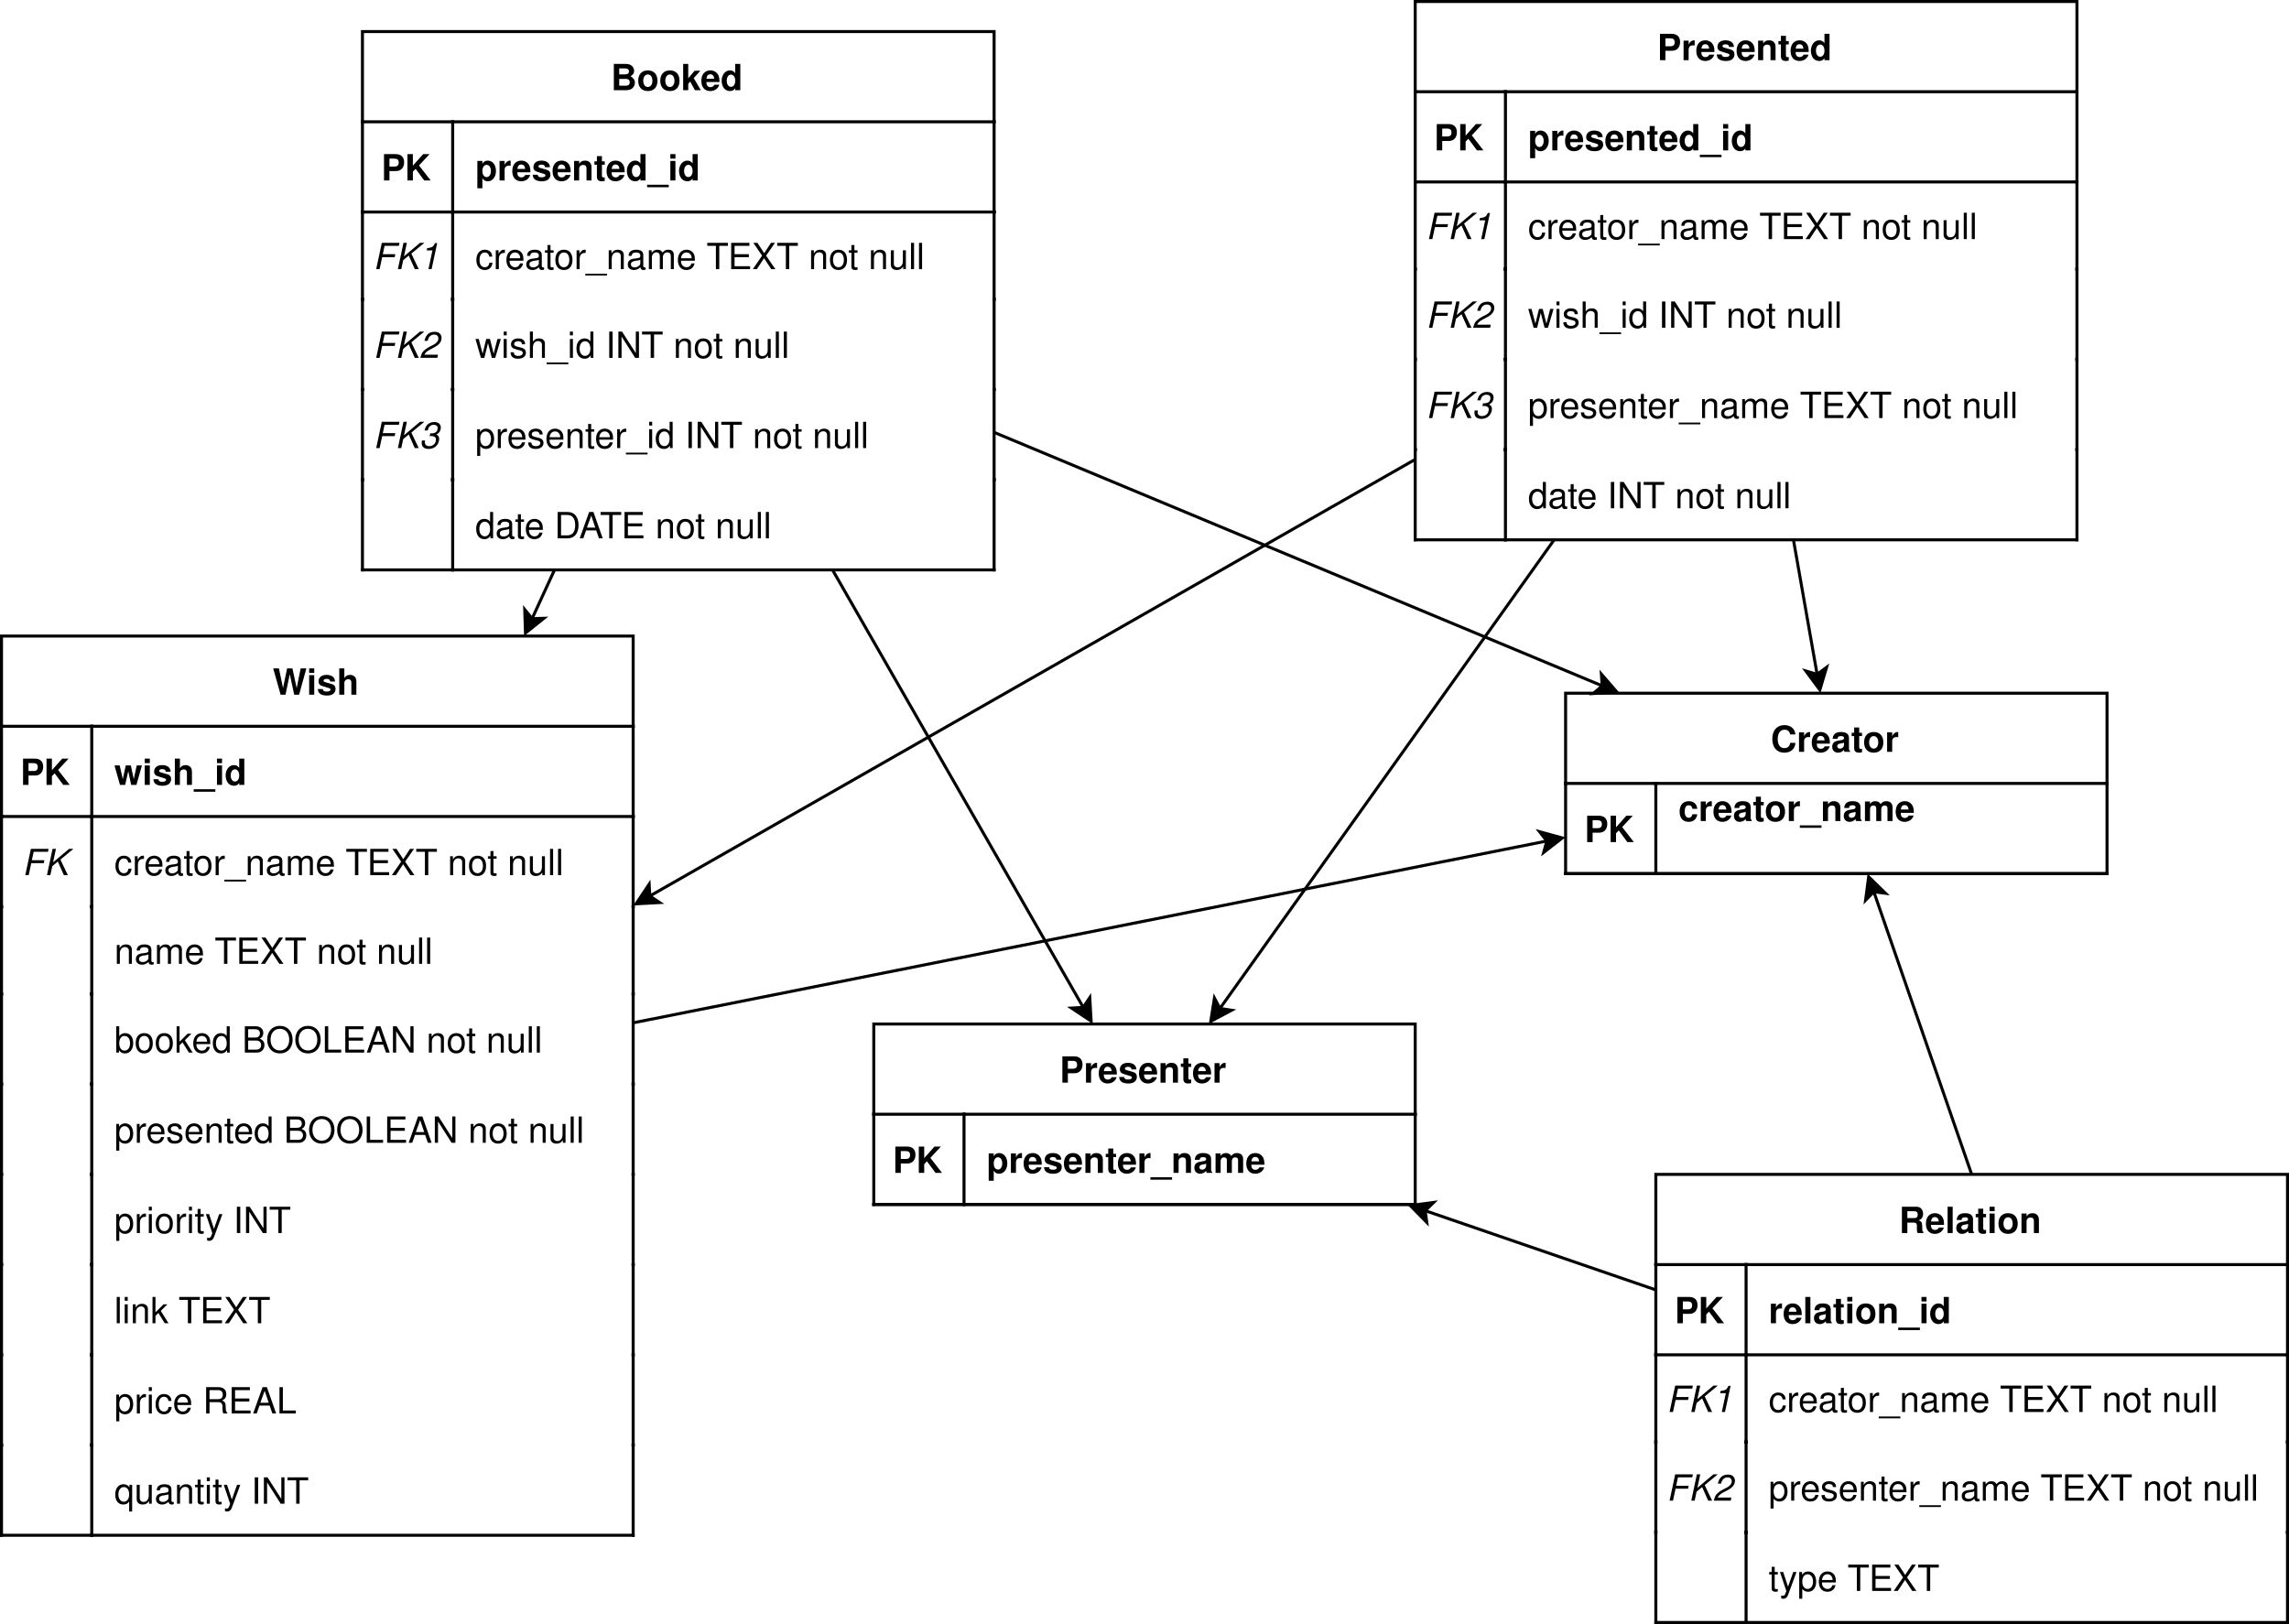
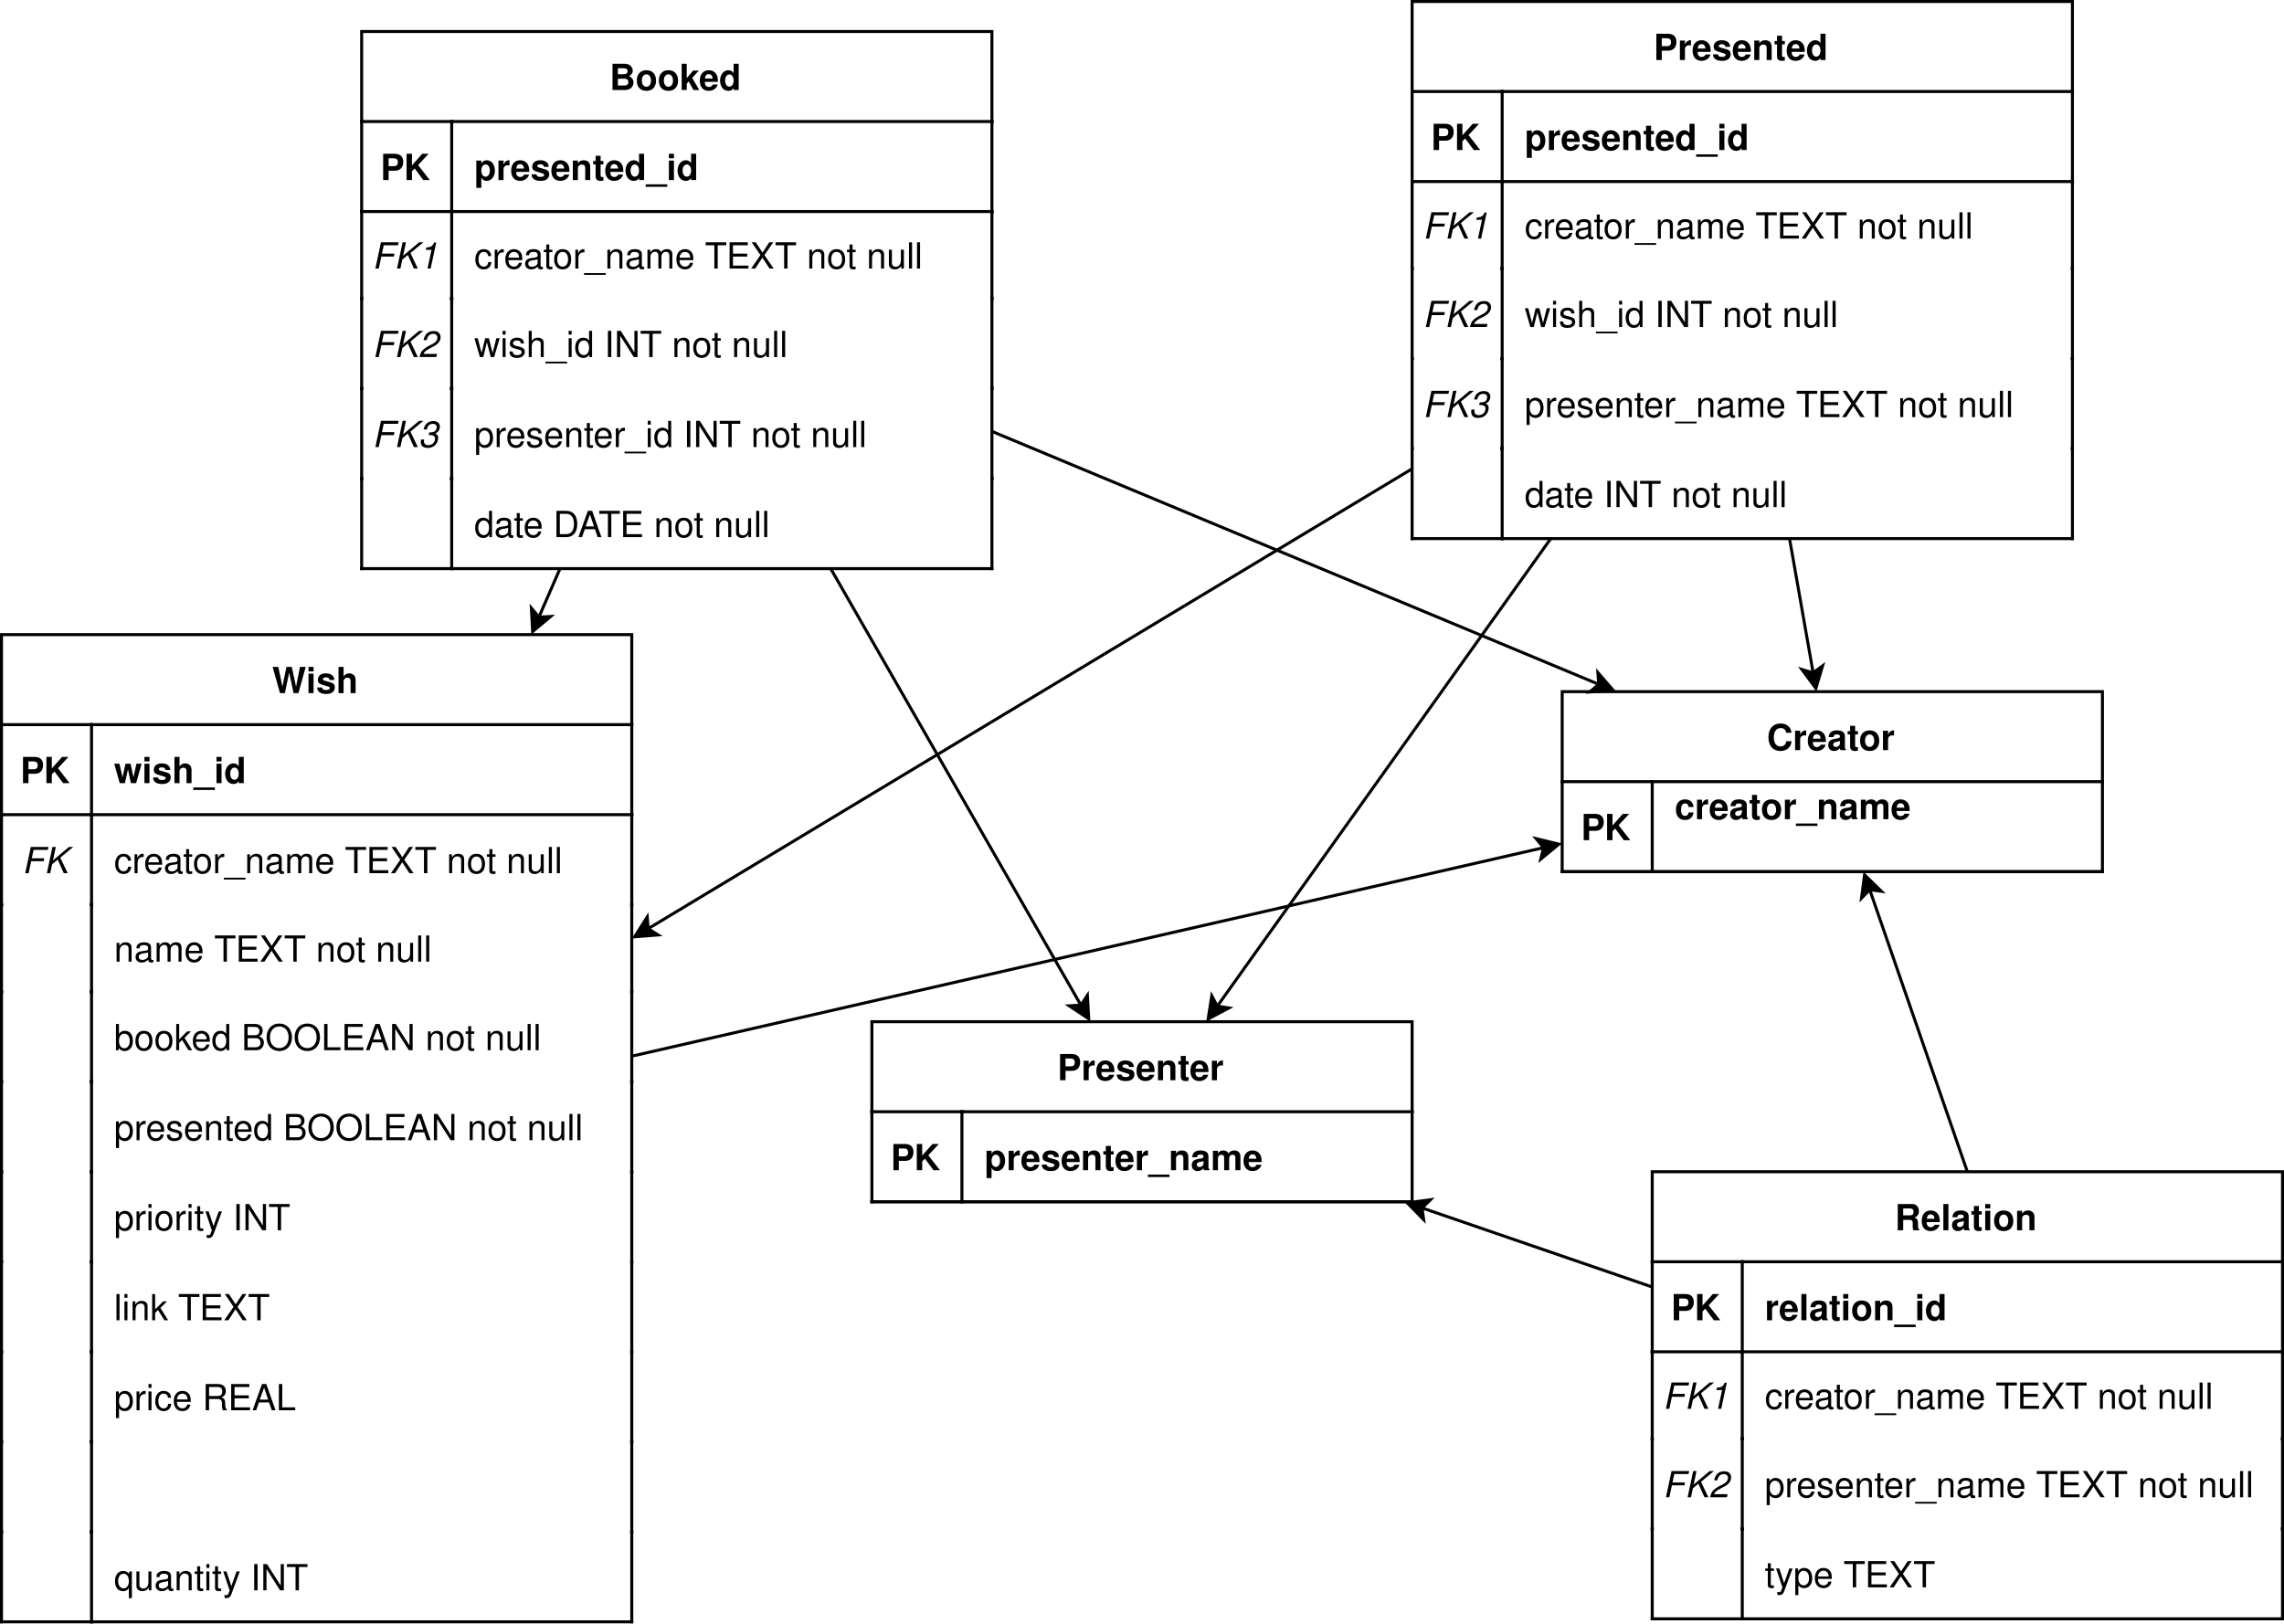
- <svg xmlns="http://www.w3.org/2000/svg" version="1.1" width="761px" height="540px" viewBox="-0.5 -0.5 761 540" content="&lt;mxfile host=&quot;drawio-plugin&quot; modified=&quot;2022-12-03T19:58:04.132Z&quot; agent=&quot;5.0 (X11; Linux x86_64) AppleWebKit/537.36 (KHTML, like Gecko) Chrome/97.0.469.45 Safari/537.36&quot; etag=&quot;rF0enlFO5eLSAmU7WUxn&quot; version=&quot;20.5.3&quot; type=&quot;embed&quot;&gt;&lt;diagram id=&quot;23iRSUPoRavnBvh4doch&quot; name=&quot;Page-1&quot;&gt;7Z1dc5s4FIZ/jW89CCE+LmM36e40/Zg0M9u96lCj2EwxeLHcOP31K4wEBmFXxECMoJNxjYxl0Hv0SDo6QhM4X+/fx+5m9THycDDRNW8/ge8mug4AgPS/JOUlTTFsK01Yxr7HTsoTvvq/MUvUWOrO9/C2cCKJooD4m2LiIgpDvCCFNDeOo+fiaU9RUPzVjbvEQsLXhRuIqf/4HlmlqbZu5el/YX+54r8MTCf9ZO3yk9mdbFeuFz0fJcHbCZzHUUTSd+v9HAdJ4fFySb93d+LT7MJiHBKZL7Dr+uUGO3Zv8xi7JIrZ5ZEXfs/0SjfJW+L+SJJmW+LGhEkDNZpAC5u4fohjmgAOx0Hgbrb+4fQ0ZeUH3r37Eu0Iz4gfzZ78PfYeUmWSc6lI9zSz5DDJ/Ilm/pVdTPKxG/jLkL5f0PtMfnEW4y29lnt3S9gZYkmwwvmFY4L3R0msZN7jaI1J/EJPYZ8ig6nEzFSH7Pg5Fx3YLG11JLjJ0lxmZ8ss61wK+oapcUJKTZDmvCYPiR3NVlHs/06UCFjJHet0OH7214EbUgN1vVLSLDpUyEN5+0Ewj4IoETOMQizomZzkxdHm0Y2XmLCETeSH5HDPaEb/6B3MtSmaIHqtc3oM8mP6l5wek3kUbklM7SbJA1P5nnEi4YxEG5ZpgJ94/jEr4uT9j4iQaH1SbEdabCaurLawCW2BoO2XDyfVpbdFfDd4oCRzw2WQanEAm5trUSFYZRFmxVYuz3INi2jRPQUHNq18z8NhdZ3SpMv5qGBhzXJlmeUlUDs3N6CYCF1CbXwXeltBrOw65fTTBf0WKTa/h+6aXp450SHQshJ7M1E5JtNzZ9uNu/DD5X36TbOkOmpD9f3p2oUatQKp7Jo1A100gy+0HUqbpLH9PFSB4/YTGh22nzoc288L2s/Mtq+yAdUNVRrQzEwH1YDqSNBvw8nJmlAV280aYqvcbkIRzf/429XYZOqZX4CPOPlI4UiwrPd1LJjuOJdTFRjG2ETKN5FQvjafbiIr1WxkjGmIjO1pG5nZ5bAaSWCYgoLPlJPf6QlKNo91dD7TPtbtdP6hfZTJruH2Uezdjlw+xWWaRfQTly64CVibHcIaiqy+uyZW69J1GA4S1VAkddEhqD3efnuczPXJjRZGhB6HuySD/lBcO2EBxern4Sd3F5BLLUNpuFsj3KXgrlVbUW2OO5Ic1xsYQUFbXtxuKjn2fJ6ffIc7s9GLIX6uUOtDvJxbwzVTnAw/hrfeI3I3LnNNIr9edqnsmtWdz0qMRO6IyAA43XWtDXGuvY9Izox0UP1qQxfE+xHR/qZH02afP9/f3nzqW6e6cblV7iyj0SHdLomNDkmMUB/Biwbp0ECiQ4NP0CrP3hqKK81ea2Rvq+y1umSv3Uv2NuaH6BV7RT/EJvZpPSPJjf796VERzLbmfegVZvk004jZdjCrax1i1gR9xCw3wWFh1hR9C4Ef/pxwd68KjK2hrNKMhSNjW2Us7JKxp31C18zYQcZ5m1Vx3v4iua6H25t7RSDbSFR3/yFrjpBtFbJml5A97fy5Zsia0oWqEmTFoJP/dm5IFPMX1BBXZcxa4rBlxqZEz9G3RFpFl8+A0hMbgGgBlcjMfLGXMNMaV5zKtYjVYmeGfZXLaSxlVpxagxyJWKdXnHrKLqipIbXSTaY4mT2CWX6oUh/Msktnmgi5tsR4+rsPPXDDF5fXiIXe2FCmTyHYljiUqVpHo14odg25VQ7F5t3wkdQdkdru0KfEzalA6tP69obU8o+aU6g/bYth9dna9NTnpB6j5YVWuTdtj0huFcmdro6xRZ/V3YfTs+V9YbItX+oqMVn0UeVP1VIYzDXUVhrM4wRsu2DucrGM3csJWHuQE7C26LXwaN405d3N462KwB2nYo8Hz0e6P+DAJX4UnifxZBCTscgqTsZC2SdxZKC9BKD8x0ZX0qtmY235we4bzMY6yjxAPzPTQbWYji7oFzNyKjsZW0NplRtNZ4ySuWTYUp/LXU7GOqIHQoXJWKexkJk+TcY6YsiMAg81lIR1a5EzvZqPdcbImW5h3eV8rFMVOXNa397AepA+KEf0QZV31FA1dqaG4Ep3rJ0RzW2iudN5WaBp1w/iiqo4yFgYoInuKPKyyZGrBGXH6JfDT1Y86l0QGIfeTbLNMD1aBO526y8S8pJ1MOHeeXolmONVLGs+Yo528YJlyacrCefpJF9Dir3CdsVn61rVbk88LXXB/cKFizijypcE57neBlejvN0fzyK9H/atXAUhIwSLGWWuM55RWghCRq+SU+Jx7B3JyX/5WuTUSipor5UTlTJCpWtpUk6JB7B3JKdzXWryzYTyxyJNy3uGyQqaTeR1IahERHg9QfHeJ9+S91PEjv49+uTd/vjgpY4R8C7lFRsBgFMNOfk/VLaJ1xmEsG1diwYh87T2Fmp4lbhXBmy9NN9ulLfRlZUT2GhqAUczITIQQJpRNBNotdccI1HdL/lzZ88NbyeDiKkwqmIo9AqbamRFO0DiwOa8CkN1MpyQNzPni6IoqvRtxMmAdLG29TOMIrfUYXkekDibrv6y9jpin/FFOI2KL5Vd0+qPG0Ve4gN+BZ6rgimq8NxEMAVAVbtC9j+aAjS3pUKfwilAxZ4Kg4mnqKN5TWRfEFAhk13TRjBu/9gxsqtCKtrrUYv+RxViKsAwd2IAFVsxqL7KvY7USneux40ZWgZzZUBFa2Q2RVeWCivdwTA3bwAVuzdUx7up2Z1uZmMHBSA97uzQMqSrFr23B+le7u0Ahrm5A6jY3YGte1e0a9zMTg8KUPdtYuAyfF1xEJzu2FPas4U2e2EFw2n66pAbC0w1ZDqAvxiFfCFoL+DCfJsIuUqx+U9fidhG+XHzpj11TBsiw4AatPiajNrhNKVsoQamQNd0BGkDiagBWO2J/Tbxc5ViX1nslK1PLQ3qSGcvVjM129DhFNHhjKmxl+4qduOhdVJac2BfsdR/qNal6nd11ZoexhHtex2dHrub1cfIw8kZ/wM=&lt;/diagram&gt;&lt;/mxfile&gt;">
+ <svg xmlns="http://www.w3.org/2000/svg" version="1.1" width="761px" height="541px" viewBox="-0.5 -0.5 761 541" content="&lt;mxfile host=&quot;drawio-plugin&quot; modified=&quot;2022-12-03T22:32:52.068Z&quot; agent=&quot;5.0 (X11; Linux x86_64) AppleWebKit/537.36 (KHTML, like Gecko) Chrome/97.0.469.45 Safari/537.36&quot; etag=&quot;e6uD_JhipopJh0k-3t3C&quot; version=&quot;20.5.3&quot; type=&quot;embed&quot;&gt;&lt;diagram id=&quot;23iRSUPoRavnBvh4doch&quot; name=&quot;Page-1&quot;&gt;7Z1tk5o6FMc/jW8dQggPL1e723un23ZnuzO391WHSlaZIngxdt1++hskQSHoBgVWAp0dKxEj5H/yS3JyQkZwutx+jN3V4nPk4WCka952BD+MdB0AAOl/ScprmgItlCbMY99jJ+0Tvvl/MEvUWOrG9/A6dyKJooD4q3ziLApDPCO5NDeOo5f8ac9RkP/VlTvHQsK3mRuIqf/4HlmkqbZu7dP/wv58wX8ZmE76ydLlJ7M7WS9cL3o5SIK3IziNo4ik75bbKQ6SwuPlkn7v7sin2YXFOCQyX2DX9dsNNuzepjF2SRSzyyOv/J7pla6St8T9mSRN1sSNCZMGajSBFjZx/RDHNAHsjoPAXa393elpysIPvHv3NdoQnhE/mjz7W+w9psok51KR7mlmyWGS+TPN/Bu7mORjN/DnIX0/o/eZ/OIkxmt6LffumrAzxJJghfMbxwRvD5JYyXzE0RKT+JWewj5FBlOJmakO2fHLXnRgs7TFgeAmS3OZnc2zrPdS0DdMjSNSaoI0pzV5TOxosohi/0+iRMBK7lCn3fGLvwzckBqo6xWSJtGuQu7K2w+CaRREiZhhFGJBz+QkL45WT248x4QlrCI/JLt7RhP6R+9gqo3RCNFrndJjsD+mf8npMZlG4ZrE1G6SPDCV7wUnEk5ItGKZBviZ5x+zIk7e/4wIiZZHxXakxeYMktQW1qEtELR9+HRUXXpbxHeDR0oyN5wHqRY7sLl7LUoEKy3CrNiK5VmsYREtuudgx6aF73k4LK9TmnQ5HxQsrFiuLLN9CVTOzQ0oJkKXUBvfhN5aECu7Tjn9dEG/WYrNH6G7pJdnjnQItKzE3k1Ujsn03Ml65c78cH6fftMsqI6aUH17vHahWq1AKrt6zUAXzeCBtkNpkzS0n7sqcNh+QqPF9lOHQ/t5QfuZ2fZVNqC6oUoDmplprxpQHQn6rTg5WROqYrtZQWyV200oovkff70Ymkw98wvwEScfKRwIlvW+coLxAc9FwxLDGJpI+SYSytfm401kuZp1jDENkbEdbSMzu+xXIwkMU1DwhXLyBz1Byeaxis4n2seqnc432keZ7GpuH8Xe7cDlY1ymWUS/cOGC64C12SKsocjqu2titS5dh2EvUQ1FUucdgtrT7fen0VQf3WhhROhxuEky6A7FtSMWkK9+Hn52NwG51DKUhrs1wF0K7lq5FVXmuCPJ8TpGUNCWF7edSo49n+cn3+HObPRiiJ8q1OoQL+ZWc80UJ8MP4a13iNy1y1yRyOfLLpVdvbrzWYmByC0RGQCnva61Ic61dxHJmZH2ql9t6IJ4PyPa3/Ro2uTr1/vbmy9d61TXLrfKnWU0OKSbJbHRIokR6iJ4US8dGkh0aPAJWuXZW0FxpdlrDextlL1Wm+y1O8ne2vwQnWKv6IdYxT6tZyS50b+/PCmC2ca8D53CLJ9mGjDbDGZ1rUXMmqCLmOUm2C/MmqJvIfDDXyPu7lWBsRWUVZqxcGBso4yFbTL2uE/omhnbyzhvsyzO258l1/V4e3OvCGRrieruPGSBNfRk36CsYCFl4D1OWbNFygKrM13ZN0qV2aXSnAWW3l2WnqufyjA1zYGljfZYnTZ7rMc96VeG0ly3xpQuVIVIaooRfP9t3JAo5nytIK7KmOXN5oHaExZfcoq+BdIquhYRFB5/A0QLKEVmNrF1CTOtYfm+XItYLnZm2Fe5NtFSZvm+1Uu3jnV8+b6n7OrEClIr3WSKkUEDmOWHKtXBLLsOsY71K5a4OOnuUwccQfm1imKh1zaU6dJ6FkscypQtSlRvXUsFuVVe18K74QOpWyK13aJPiZtTjtTv7QSugdTyz+1UqD9ti2uUsgd9pD4n9RgtL7TKvWl7QHKjSG51qaEt+qzuPh0PPeoKk235UleJyaKPav+IQoXBXEFtpcE8TMA2C+Y2Vx7anZyAtXs5AWuLXguP5k1TPtw83aoI3GEq9nDwfKD7Iw5c4kfhaRKPejEZi3h0JZ+uk32sUQbaSwDKf2xwJZ01G2vLD3bfYTbWUWY3ksxMe9ViOrqgX8zIqexkbAWlVW40nSFK5pJhS3UutzkZ64geCBUmY53aQma6NBnriCEzCjwhVhLWjUXOdGo+1hkiZ9qFdZvzsU5Z5MxxfTsD6176oBzRB1XcnkjV2JkKgivdsXYGNDeJ5lbnZYGmXT+IS6piL2NhgCa6o8jrao9cJSg7RL/sfrJk3wxBYBx6N8me7fRoFrjrtT9LyEuWwYh75+mVYI5Xsaz5iDnaxDOWJZ+uJJyno/0aUuzl9n4/WdfKts7jaakL7jfOXcQJVR4SnO/1Nrgaxb1TeRbp/bBv7VUQMkIwn1HmOuMZpYUgZHSWnBJ7W7QkJ//la5FTK6ignSsnKmSECtdSp5wSu1m0JKdzXWryndn2z5gbOwXfgayg2UReG4JKRIRXExRvffI9eT9G7Ojfg08+bA8PXqsYAe9SXrERADjWkLP/h4o2cZ5BCHuANmgQMltfNFDDy8S9MmDrhfl2o7gnuaycwEZjCziaCZGBANKMvJlAq7nmGInqPuwf4n1qeDvqRUyFURZDoZfYVC0r2gESBzanVeirk+GIvJk5XxRFUaZvLU4GpIu1rZthFHtL7ZfnAYmz6eova68i9glfhFOr+FLZ1a3+sOvuJT7gM/BcFkxRhuda9rZHZVvsdj+aAtS3P02XwilAyQY1vYmnqKJ5RWRfEFAhk13dRjDspdsysstCKprrUYv+RxViKkA/t7UBJfvaqL7KvYrUSneuh11uGgZzaUBFY2Q2RVeWCivdQT93wgElW+GUx7up2Z2uZ5ccBSA9bJPTMKTLFr03B+lObpQD+rlTDijZKoete1e0a1zPtjkKUPd9YuAyfF1xEJzu2GPas4U2e2EFw2l6dsiNBcYaMh3AX4xcvhA0F3Bhvk+EXKnY/KevRGyj+Lh50x47pg2RYUANWnxNRuVwmkK2UANjoGs6grSBRNQArObEfp/4uVKxryx2ytbHlgZ1pLMXq56abehwjOhwxtTYS3sVu/bQOimtObCvWOo3qnWh+l1dtaaHcUT7Xgenx+5q8TnycHLG/w==&lt;/diagram&gt;&lt;/mxfile&gt;">
  <defs>
    <clipPath id="mx-clip-520-260-30-30-0">
      <rect x="520" y="260" width="30" height="30" />
    </clipPath>
    <clipPath id="mx-clip-556-260-144-30-0">
      <rect x="556" y="260" width="144" height="30" />
    </clipPath>
    <clipPath id="mx-clip-290-370-30-30-0">
      <rect x="290" y="370" width="30" height="30" />
    </clipPath>
    <clipPath id="mx-clip-326-370-144-30-0">
      <rect x="326" y="370" width="144" height="30" />
    </clipPath>
    <clipPath id="mx-clip-0-241-30-30-0">
      <rect x="0" y="241" width="30" height="30" />
    </clipPath>
    <clipPath id="mx-clip-36-241-174-30-0">
      <rect x="36" y="241" width="174" height="30" />
    </clipPath>
    <clipPath id="mx-clip-0-271-30-30-0">
      <rect x="0" y="271" width="30" height="30" />
    </clipPath>
    <clipPath id="mx-clip-36-271-174-30-0">
      <rect x="36" y="271" width="174" height="30" />
    </clipPath>
    <clipPath id="mx-clip-36-301-174-29-0">
      <rect x="36" y="301" width="174" height="29" />
    </clipPath>
    <clipPath id="mx-clip-36-330-174-30-0">
      <rect x="36" y="330" width="174" height="30" />
    </clipPath>
    <clipPath id="mx-clip-36-360-174-30-0">
      <rect x="36" y="360" width="174" height="30" />
    </clipPath>
    <clipPath id="mx-clip-36-390-174-30-0">
      <rect x="36" y="390" width="174" height="30" />
    </clipPath>
    <clipPath id="mx-clip-36-420-174-30-0">
      <rect x="36" y="420" width="174" height="30" />
    </clipPath>
    <clipPath id="mx-clip-36-450-174-30-0">
      <rect x="36" y="450" width="174" height="30" />
    </clipPath>
-     <clipPath id="mx-clip-36-480-174-30-0">
-       <rect x="36" y="480" width="174" height="30" />
+     <clipPath id="mx-clip-36-510-174-30-0">
+       <rect x="36" y="510" width="174" height="30" />
    </clipPath>
    <clipPath id="mx-clip-120-40-30-30-0">
      <rect x="120" y="40" width="30" height="30" />
    </clipPath>
    <clipPath id="mx-clip-156-40-174-30-0">
      <rect x="156" y="40" width="174" height="30" />
    </clipPath>
    <clipPath id="mx-clip-120-70-30-29-0">
      <rect x="120" y="70" width="30" height="29" />
    </clipPath>
    <clipPath id="mx-clip-156-70-174-29-0">
      <rect x="156" y="70" width="174" height="29" />
    </clipPath>
    <clipPath id="mx-clip-120-99-30-30-0">
      <rect x="120" y="99" width="30" height="30" />
    </clipPath>
    <clipPath id="mx-clip-156-99-174-30-0">
      <rect x="156" y="99" width="174" height="30" />
    </clipPath>
    <clipPath id="mx-clip-120-129-30-30-0">
      <rect x="120" y="129" width="30" height="30" />
    </clipPath>
    <clipPath id="mx-clip-156-129-174-30-0">
      <rect x="156" y="129" width="174" height="30" />
    </clipPath>
    <clipPath id="mx-clip-156-159-174-30-0">
      <rect x="156" y="159" width="174" height="30" />
    </clipPath>
    <clipPath id="mx-clip-550-420-30-30-0">
      <rect x="550" y="420" width="30" height="30" />
    </clipPath>
    <clipPath id="mx-clip-586-420-174-30-0">
      <rect x="586" y="420" width="174" height="30" />
    </clipPath>
    <clipPath id="mx-clip-550-450-30-29-0">
      <rect x="550" y="450" width="30" height="29" />
    </clipPath>
    <clipPath id="mx-clip-586-450-174-29-0">
      <rect x="586" y="450" width="174" height="29" />
    </clipPath>
    <clipPath id="mx-clip-550-479-30-30-0">
      <rect x="550" y="479" width="30" height="30" />
    </clipPath>
    <clipPath id="mx-clip-586-479-174-30-0">
      <rect x="586" y="479" width="174" height="30" />
    </clipPath>
    <clipPath id="mx-clip-586-509-174-30-0">
      <rect x="586" y="509" width="174" height="30" />
    </clipPath>
    <clipPath id="mx-clip-470-30-30-30-0">
      <rect x="470" y="30" width="30" height="30" />
    </clipPath>
    <clipPath id="mx-clip-506-30-184-30-0">
      <rect x="506" y="30" width="184" height="30" />
    </clipPath>
    <clipPath id="mx-clip-470-60-30-29-0">
      <rect x="470" y="60" width="30" height="29" />
    </clipPath>
    <clipPath id="mx-clip-506-60-184-29-0">
      <rect x="506" y="60" width="184" height="29" />
    </clipPath>
    <clipPath id="mx-clip-470-89-30-30-0">
      <rect x="470" y="89" width="30" height="30" />
    </clipPath>
    <clipPath id="mx-clip-506-89-184-30-0">
      <rect x="506" y="89" width="184" height="30" />
    </clipPath>
    <clipPath id="mx-clip-470-119-30-30-0">
      <rect x="470" y="119" width="30" height="30" />
    </clipPath>
    <clipPath id="mx-clip-506-119-184-30-0">
      <rect x="506" y="119" width="184" height="30" />
    </clipPath>
    <clipPath id="mx-clip-506-149-184-30-0">
      <rect x="506" y="149" width="184" height="30" />
    </clipPath>
  </defs>
  <g>
    <path d="M 520 260 L 520 230 L 700 230 L 700 260" fill="rgb(255, 255, 255)" stroke="rgb(0, 0, 0)" stroke-miterlimit="10" pointer-events="all" />
    <path d="M 520 260 L 520 290 L 700 290 L 700 260" fill="none" stroke="rgb(0, 0, 0)" stroke-miterlimit="10" pointer-events="none" />
    <path d="M 520 260 L 700 260" fill="none" stroke="rgb(0, 0, 0)" stroke-miterlimit="10" pointer-events="none" />
    <path d="M 550 260 L 550 290" fill="none" stroke="rgb(0, 0, 0)" stroke-miterlimit="10" pointer-events="none" />
    <g fill="rgb(0, 0, 0)" font-family="Helvetica" font-weight="bold" pointer-events="none" text-anchor="middle" font-size="12px">
      <text x="609.5" y="249.5">Creator</text>
    </g>
    <path d="M 520 260 M 700 260 M 700 290 L 520 290" fill="none" stroke="rgb(0, 0, 0)" stroke-linecap="square" stroke-miterlimit="10" pointer-events="none" />
    <path d="M 520 260 M 550 260 M 550 290 M 520 290" fill="none" stroke="rgb(0, 0, 0)" stroke-linecap="square" stroke-miterlimit="10" pointer-events="none" />
    <g fill="rgb(0, 0, 0)" font-family="Helvetica" font-weight="bold" pointer-events="none" clip-path="url(#mx-clip-520-260-30-30-0)" text-anchor="middle" font-size="12px">
      <text x="534.5" y="279.5">PK</text>
    </g>
    <path d="M 550 260 M 700 260 M 700 290 M 550 290" fill="none" stroke="rgb(0, 0, 0)" stroke-linecap="square" stroke-miterlimit="10" pointer-events="none" />
    <g fill="rgb(0, 0, 0)" font-family="Helvetica" font-weight="bold" text-decoration="underline" pointer-events="none" clip-path="url(#mx-clip-556-260-144-30-0)" font-size="12px">
      <text x="557.5" y="272.5">creator_name</text>
    </g>
    <path d="M 290 370 L 290 340 L 470 340 L 470 370" fill="rgb(255, 255, 255)" stroke="rgb(0, 0, 0)" stroke-miterlimit="10" pointer-events="none" />
    <path d="M 290 370 L 290 400 L 470 400 L 470 370" fill="none" stroke="rgb(0, 0, 0)" stroke-miterlimit="10" pointer-events="none" />
    <path d="M 290 370 L 470 370" fill="none" stroke="rgb(0, 0, 0)" stroke-miterlimit="10" pointer-events="none" />
    <path d="M 320 370 L 320 400" fill="none" stroke="rgb(0, 0, 0)" stroke-miterlimit="10" pointer-events="none" />
    <g fill="rgb(0, 0, 0)" font-family="Helvetica" font-weight="bold" pointer-events="none" text-anchor="middle" font-size="12px">
      <text x="379.5" y="359.5">Presenter</text>
    </g>
    <path d="M 290 370 M 470 370 M 470 400 L 290 400" fill="none" stroke="rgb(0, 0, 0)" stroke-linecap="square" stroke-miterlimit="10" pointer-events="none" />
    <path d="M 290 370 M 320 370 M 320 400 M 290 400" fill="none" stroke="rgb(0, 0, 0)" stroke-linecap="square" stroke-miterlimit="10" pointer-events="none" />
    <g fill="rgb(0, 0, 0)" font-family="Helvetica" font-weight="bold" pointer-events="none" clip-path="url(#mx-clip-290-370-30-30-0)" text-anchor="middle" font-size="12px">
      <text x="304.5" y="389.5">PK</text>
    </g>
    <path d="M 320 370 M 470 370 M 470 400 M 320 400" fill="none" stroke="rgb(0, 0, 0)" stroke-linecap="square" stroke-miterlimit="10" pointer-events="none" />
    <g fill="rgb(0, 0, 0)" font-family="Helvetica" font-weight="bold" text-decoration="underline" pointer-events="none" clip-path="url(#mx-clip-326-370-144-30-0)" font-size="12px">
      <text x="327.5" y="389.5">presenter_name</text>
    </g>
    <path d="M 0 241 L 0 211 L 210 211 L 210 241" fill="rgb(255, 255, 255)" stroke="rgb(0, 0, 0)" stroke-miterlimit="10" pointer-events="none" />
-     <path d="M 0 241 L 0 510 L 210 510 L 210 241" fill="none" stroke="rgb(0, 0, 0)" stroke-miterlimit="10" pointer-events="none" />
+     <path d="M 0 241 L 0 540 L 210 540 L 210 241" fill="none" stroke="rgb(0, 0, 0)" stroke-miterlimit="10" pointer-events="none" />
    <path d="M 0 241 L 210 241" fill="none" stroke="rgb(0, 0, 0)" stroke-miterlimit="10" pointer-events="none" />
-     <path d="M 30 241 L 30 271 L 30 301 L 30 330 L 30 360 L 30 390 L 30 420 L 30 450 L 30 480 L 30 510" fill="none" stroke="rgb(0, 0, 0)" stroke-miterlimit="10" pointer-events="none" />
+     <path d="M 30 241 L 30 271 L 30 301 L 30 330 L 30 360 L 30 390 L 30 420 L 30 450 L 30 480 L 30 510 L 30 540" fill="none" stroke="rgb(0, 0, 0)" stroke-miterlimit="10" pointer-events="none" />
    <g fill="rgb(0, 0, 0)" font-family="Helvetica" font-weight="bold" pointer-events="none" text-anchor="middle" font-size="12px">
      <text x="104.5" y="230.5">Wish</text>
    </g>
    <path d="M 0 241 M 210 241 M 210 271 L 0 271" fill="none" stroke="rgb(0, 0, 0)" stroke-linecap="square" stroke-miterlimit="10" pointer-events="none" />
    <path d="M 0 241 M 30 241 M 30 271 M 0 271" fill="none" stroke="rgb(0, 0, 0)" stroke-linecap="square" stroke-miterlimit="10" pointer-events="none" />
    <g fill="rgb(0, 0, 0)" font-family="Helvetica" font-weight="bold" pointer-events="none" clip-path="url(#mx-clip-0-241-30-30-0)" text-anchor="middle" font-size="12px">
      <text x="14.5" y="260.5">PK</text>
    </g>
    <path d="M 30 241 M 210 241 M 210 271 M 30 271" fill="none" stroke="rgb(0, 0, 0)" stroke-linecap="square" stroke-miterlimit="10" pointer-events="none" />
    <g fill="rgb(0, 0, 0)" font-family="Helvetica" font-weight="bold" text-decoration="underline" pointer-events="none" clip-path="url(#mx-clip-36-241-174-30-0)" font-size="12px">
      <text x="37.5" y="260.5">wish_id</text>
    </g>
    <path d="M 0 271 M 30 271 M 30 301 M 0 301" fill="none" stroke="rgb(0, 0, 0)" stroke-linecap="square" stroke-miterlimit="10" pointer-events="none" />
    <g fill="rgb(0, 0, 0)" font-family="Helvetica" font-style="italic" pointer-events="none" clip-path="url(#mx-clip-0-271-30-30-0)" text-anchor="middle" font-size="12px">
      <text x="14.5" y="290.5">FK</text>
    </g>
    <path d="M 30 271 M 210 271 M 210 301 M 30 301" fill="none" stroke="rgb(0, 0, 0)" stroke-linecap="square" stroke-miterlimit="10" pointer-events="none" />
    <g fill="rgb(0, 0, 0)" font-family="Helvetica" pointer-events="none" clip-path="url(#mx-clip-36-271-174-30-0)" font-size="12px">
      <text x="37.5" y="290.5">creator_name TEXT not null</text>
    </g>
    <path d="M 0 301 M 30 301 M 30 330 M 0 330" fill="none" stroke="rgb(0, 0, 0)" stroke-linecap="square" stroke-miterlimit="10" pointer-events="none" />
    <path d="M 30 301 M 210 301 M 210 330 M 30 330" fill="none" stroke="rgb(0, 0, 0)" stroke-linecap="square" stroke-miterlimit="10" pointer-events="none" />
    <g fill="rgb(0, 0, 0)" font-family="Helvetica" pointer-events="none" clip-path="url(#mx-clip-36-301-174-29-0)" font-size="12px">
      <text x="37.5" y="320">name TEXT not null</text>
    </g>
    <path d="M 0 330 M 30 330 M 30 360 M 0 360" fill="none" stroke="rgb(0, 0, 0)" stroke-linecap="square" stroke-miterlimit="10" pointer-events="none" />
    <path d="M 30 330 M 210 330 M 210 360 M 30 360" fill="none" stroke="rgb(0, 0, 0)" stroke-linecap="square" stroke-miterlimit="10" pointer-events="none" />
    <g fill="rgb(0, 0, 0)" font-family="Helvetica" pointer-events="none" clip-path="url(#mx-clip-36-330-174-30-0)" font-size="12px">
      <text x="37.5" y="349.5">booked BOOLEAN not null</text>
    </g>
    <path d="M 0 360 M 30 360 M 30 390 M 0 390" fill="none" stroke="rgb(0, 0, 0)" stroke-linecap="square" stroke-miterlimit="10" pointer-events="none" />
    <path d="M 30 360 M 210 360 M 210 390 M 30 390" fill="none" stroke="rgb(0, 0, 0)" stroke-linecap="square" stroke-miterlimit="10" pointer-events="none" />
    <g fill="rgb(0, 0, 0)" font-family="Helvetica" pointer-events="none" clip-path="url(#mx-clip-36-360-174-30-0)" font-size="12px">
      <text x="37.5" y="379.5">presented BOOLEAN not null</text>
    </g>
    <path d="M 0 390 M 30 390 M 30 420 M 0 420" fill="none" stroke="rgb(0, 0, 0)" stroke-linecap="square" stroke-miterlimit="10" pointer-events="none" />
    <path d="M 30 390 M 210 390 M 210 420 M 30 420" fill="none" stroke="rgb(0, 0, 0)" stroke-linecap="square" stroke-miterlimit="10" pointer-events="none" />
    <g fill="rgb(0, 0, 0)" font-family="Helvetica" pointer-events="none" clip-path="url(#mx-clip-36-390-174-30-0)" font-size="12px">
      <text x="37.5" y="409.5">priority INT</text>
    </g>
    <path d="M 0 420 M 30 420 M 30 450 M 0 450" fill="none" stroke="rgb(0, 0, 0)" stroke-linecap="square" stroke-miterlimit="10" pointer-events="none" />
    <path d="M 30 420 M 210 420 M 210 450 M 30 450" fill="none" stroke="rgb(0, 0, 0)" stroke-linecap="square" stroke-miterlimit="10" pointer-events="none" />
    <g fill="rgb(0, 0, 0)" font-family="Helvetica" pointer-events="none" clip-path="url(#mx-clip-36-420-174-30-0)" font-size="12px">
      <text x="37.5" y="439.5">link TEXT</text>
    </g>
    <path d="M 0 450 M 30 450 M 30 480 M 0 480" fill="none" stroke="rgb(0, 0, 0)" stroke-linecap="square" stroke-miterlimit="10" pointer-events="none" />
    <path d="M 30 450 M 210 450 M 210 480 M 30 480" fill="none" stroke="rgb(0, 0, 0)" stroke-linecap="square" stroke-miterlimit="10" pointer-events="none" />
    <g fill="rgb(0, 0, 0)" font-family="Helvetica" pointer-events="none" clip-path="url(#mx-clip-36-450-174-30-0)" font-size="12px">
      <text x="37.5" y="469.5">price REAL</text>
    </g>
    <path d="M 0 480 M 30 480 M 30 510 M 0 510" fill="none" stroke="rgb(0, 0, 0)" stroke-linecap="square" stroke-miterlimit="10" pointer-events="none" />
    <path d="M 30 480 M 210 480 M 210 510 M 30 510" fill="none" stroke="rgb(0, 0, 0)" stroke-linecap="square" stroke-miterlimit="10" pointer-events="none" />
-     <g fill="rgb(0, 0, 0)" font-family="Helvetica" pointer-events="none" clip-path="url(#mx-clip-36-480-174-30-0)" font-size="12px">
-       <text x="37.5" y="499.5">quantity INT</text>
+     <path d="M 0 510 M 30 510 M 30 540 M 0 540" fill="none" stroke="rgb(0, 0, 0)" stroke-linecap="square" stroke-miterlimit="10" pointer-events="none" />
+     <path d="M 30 510 M 210 510 M 210 540 M 30 540" fill="none" stroke="rgb(0, 0, 0)" stroke-linecap="square" stroke-miterlimit="10" pointer-events="none" />
+     <g fill="rgb(0, 0, 0)" font-family="Helvetica" pointer-events="none" clip-path="url(#mx-clip-36-510-174-30-0)" font-size="12px">
+       <text x="37.5" y="529.5">quantity INT</text>
    </g>
    <path d="M 120 40 L 120 10 L 330 10 L 330 40" fill="rgb(255, 255, 255)" stroke="rgb(0, 0, 0)" stroke-miterlimit="10" pointer-events="none" />
    <path d="M 120 40 L 120 189 L 330 189 L 330 40" fill="none" stroke="rgb(0, 0, 0)" stroke-miterlimit="10" pointer-events="none" />
    <path d="M 120 40 L 330 40" fill="none" stroke="rgb(0, 0, 0)" stroke-miterlimit="10" pointer-events="none" />
    <path d="M 150 40 L 150 70 L 150 99 L 150 129 L 150 159 L 150 189" fill="none" stroke="rgb(0, 0, 0)" stroke-miterlimit="10" pointer-events="none" />
    <g fill="rgb(0, 0, 0)" font-family="Helvetica" font-weight="bold" pointer-events="none" text-anchor="middle" font-size="12px">
      <text x="224.5" y="29.5">Booked</text>
    </g>
    <path d="M 120 40 M 330 40 M 330 70 L 120 70" fill="none" stroke="rgb(0, 0, 0)" stroke-linecap="square" stroke-miterlimit="10" pointer-events="none" />
    <path d="M 120 40 M 150 40 M 150 70 M 120 70" fill="none" stroke="rgb(0, 0, 0)" stroke-linecap="square" stroke-miterlimit="10" pointer-events="none" />
    <g fill="rgb(0, 0, 0)" font-family="Helvetica" font-weight="bold" pointer-events="none" clip-path="url(#mx-clip-120-40-30-30-0)" text-anchor="middle" font-size="12px">
      <text x="134.5" y="59.5">PK</text>
    </g>
    <path d="M 150 40 M 330 40 M 330 70 M 150 70" fill="none" stroke="rgb(0, 0, 0)" stroke-linecap="square" stroke-miterlimit="10" pointer-events="none" />
    <g fill="rgb(0, 0, 0)" font-family="Helvetica" font-weight="bold" text-decoration="underline" pointer-events="none" clip-path="url(#mx-clip-156-40-174-30-0)" font-size="12px">
      <text x="157.5" y="59.5">presented_id</text>
    </g>
    <path d="M 120 70 M 150 70 M 150 99 M 120 99" fill="none" stroke="rgb(0, 0, 0)" stroke-linecap="square" stroke-miterlimit="10" pointer-events="none" />
    <g fill="rgb(0, 0, 0)" font-family="Helvetica" font-style="italic" pointer-events="none" clip-path="url(#mx-clip-120-70-30-29-0)" text-anchor="middle" font-size="12px">
      <text x="134.5" y="89">FK1</text>
    </g>
    <path d="M 150 70 M 330 70 M 330 99 M 150 99" fill="none" stroke="rgb(0, 0, 0)" stroke-linecap="square" stroke-miterlimit="10" pointer-events="none" />
    <g fill="rgb(0, 0, 0)" font-family="Helvetica" pointer-events="none" clip-path="url(#mx-clip-156-70-174-29-0)" font-size="12px">
      <text x="157.5" y="89">creator_name TEXT not null</text>
    </g>
    <path d="M 120 99 M 150 99 M 150 129 M 120 129" fill="none" stroke="rgb(0, 0, 0)" stroke-linecap="square" stroke-miterlimit="10" pointer-events="none" />
    <g fill="rgb(0, 0, 0)" font-family="Helvetica" font-style="italic" pointer-events="none" clip-path="url(#mx-clip-120-99-30-30-0)" text-anchor="middle" font-size="12px">
      <text x="134.5" y="118.5">FK2</text>
    </g>
    <path d="M 150 99 M 330 99 M 330 129 M 150 129" fill="none" stroke="rgb(0, 0, 0)" stroke-linecap="square" stroke-miterlimit="10" pointer-events="none" />
    <g fill="rgb(0, 0, 0)" font-family="Helvetica" pointer-events="none" clip-path="url(#mx-clip-156-99-174-30-0)" font-size="12px">
      <text x="157.5" y="118.5">wish_id INT not null</text>
    </g>
    <path d="M 120 129 M 150 129 M 150 159 M 120 159" fill="none" stroke="rgb(0, 0, 0)" stroke-linecap="square" stroke-miterlimit="10" pointer-events="none" />
    <g fill="rgb(0, 0, 0)" font-family="Helvetica" font-style="italic" pointer-events="none" clip-path="url(#mx-clip-120-129-30-30-0)" text-anchor="middle" font-size="12px">
      <text x="134.5" y="148.5">FK3</text>
    </g>
    <path d="M 150 129 M 330 129 M 330 159 M 150 159" fill="none" stroke="rgb(0, 0, 0)" stroke-linecap="square" stroke-miterlimit="10" pointer-events="none" />
    <g fill="rgb(0, 0, 0)" font-family="Helvetica" pointer-events="none" clip-path="url(#mx-clip-156-129-174-30-0)" font-size="12px">
      <text x="157.5" y="148.5">presenter_id INT not null</text>
    </g>
    <path d="M 120 159 M 150 159 M 150 189 M 120 189" fill="none" stroke="rgb(0, 0, 0)" stroke-linecap="square" stroke-miterlimit="10" pointer-events="none" />
    <path d="M 150 159 M 330 159 M 330 189 M 150 189" fill="none" stroke="rgb(0, 0, 0)" stroke-linecap="square" stroke-miterlimit="10" pointer-events="none" />
    <g fill="rgb(0, 0, 0)" font-family="Helvetica" pointer-events="none" clip-path="url(#mx-clip-156-159-174-30-0)" font-size="12px">
      <text x="157.5" y="178.5">date DATE not null</text>
    </g>
    <path d="M 550 420 L 550 390 L 760 390 L 760 420" fill="rgb(255, 255, 255)" stroke="rgb(0, 0, 0)" stroke-miterlimit="10" pointer-events="none" />
    <path d="M 550 420 L 550 539 L 760 539 L 760 420" fill="none" stroke="rgb(0, 0, 0)" stroke-miterlimit="10" pointer-events="none" />
    <path d="M 550 420 L 760 420" fill="none" stroke="rgb(0, 0, 0)" stroke-miterlimit="10" pointer-events="none" />
    <path d="M 580 420 L 580 450 L 580 479 L 580 509 L 580 539" fill="none" stroke="rgb(0, 0, 0)" stroke-miterlimit="10" pointer-events="none" />
    <g fill="rgb(0, 0, 0)" font-family="Helvetica" font-weight="bold" pointer-events="none" text-anchor="middle" font-size="12px">
      <text x="654.5" y="409.5">Relation</text>
    </g>
    <path d="M 550 420 M 760 420 M 760 450 L 550 450" fill="none" stroke="rgb(0, 0, 0)" stroke-linecap="square" stroke-miterlimit="10" pointer-events="none" />
    <path d="M 550 420 M 580 420 M 580 450 M 550 450" fill="none" stroke="rgb(0, 0, 0)" stroke-linecap="square" stroke-miterlimit="10" pointer-events="none" />
    <g fill="rgb(0, 0, 0)" font-family="Helvetica" font-weight="bold" pointer-events="none" clip-path="url(#mx-clip-550-420-30-30-0)" text-anchor="middle" font-size="12px">
      <text x="564.5" y="439.5">PK</text>
    </g>
    <path d="M 580 420 M 760 420 M 760 450 M 580 450" fill="none" stroke="rgb(0, 0, 0)" stroke-linecap="square" stroke-miterlimit="10" pointer-events="none" />
    <g fill="rgb(0, 0, 0)" font-family="Helvetica" font-weight="bold" text-decoration="underline" pointer-events="none" clip-path="url(#mx-clip-586-420-174-30-0)" font-size="12px">
      <text x="587.5" y="439.5">relation_id</text>
    </g>
    <path d="M 550 450 M 580 450 M 580 479 M 550 479" fill="none" stroke="rgb(0, 0, 0)" stroke-linecap="square" stroke-miterlimit="10" pointer-events="none" />
    <g fill="rgb(0, 0, 0)" font-family="Helvetica" font-style="italic" pointer-events="none" clip-path="url(#mx-clip-550-450-30-29-0)" text-anchor="middle" font-size="12px">
      <text x="564.5" y="469">FK1</text>
    </g>
    <path d="M 580 450 M 760 450 M 760 479 M 580 479" fill="none" stroke="rgb(0, 0, 0)" stroke-linecap="square" stroke-miterlimit="10" pointer-events="none" />
    <g fill="rgb(0, 0, 0)" font-family="Helvetica" pointer-events="none" clip-path="url(#mx-clip-586-450-174-29-0)" font-size="12px">
      <text x="587.5" y="469">creator_name TEXT not null</text>
    </g>
    <path d="M 550 479 M 580 479 M 580 509 M 550 509" fill="none" stroke="rgb(0, 0, 0)" stroke-linecap="square" stroke-miterlimit="10" pointer-events="none" />
    <g fill="rgb(0, 0, 0)" font-family="Helvetica" font-style="italic" pointer-events="none" clip-path="url(#mx-clip-550-479-30-30-0)" text-anchor="middle" font-size="12px">
      <text x="564.5" y="498.5">FK2</text>
    </g>
    <path d="M 580 479 M 760 479 M 760 509 M 580 509" fill="none" stroke="rgb(0, 0, 0)" stroke-linecap="square" stroke-miterlimit="10" pointer-events="none" />
    <g fill="rgb(0, 0, 0)" font-family="Helvetica" pointer-events="none" clip-path="url(#mx-clip-586-479-174-30-0)" font-size="12px">
      <text x="587.5" y="498.5">presenter_name TEXT not null</text>
    </g>
    <path d="M 550 509 M 580 509 M 580 539 M 550 539" fill="none" stroke="rgb(0, 0, 0)" stroke-linecap="square" stroke-miterlimit="10" pointer-events="none" />
    <path d="M 580 509 M 760 509 M 760 539 M 580 539" fill="none" stroke="rgb(0, 0, 0)" stroke-linecap="square" stroke-miterlimit="10" pointer-events="none" />
    <g fill="rgb(0, 0, 0)" font-family="Helvetica" pointer-events="none" clip-path="url(#mx-clip-586-509-174-30-0)" font-size="12px">
      <text x="587.5" y="528.5">type TEXT</text>
    </g>
-     <path d="M 183.85 189 L 176.4 205.21" fill="none" stroke="rgb(0, 0, 0)" stroke-miterlimit="10" pointer-events="none" />
-     <path d="M 174.2 209.98 L 173.95 202.16 L 176.4 205.21 L 180.31 205.09 Z" fill="rgb(0, 0, 0)" stroke="rgb(0, 0, 0)" stroke-miterlimit="10" pointer-events="none" />
+     <path d="M 186.09 189 L 179.06 205.16" fill="none" stroke="rgb(0, 0, 0)" stroke-miterlimit="10" pointer-events="none" />
+     <path d="M 176.97 209.97 L 176.55 202.16 L 179.06 205.16 L 182.97 204.95 Z" fill="rgb(0, 0, 0)" stroke="rgb(0, 0, 0)" stroke-miterlimit="10" pointer-events="none" />
    <path d="M 276.28 189 L 359.64 334.47" fill="none" stroke="rgb(0, 0, 0)" stroke-miterlimit="10" pointer-events="none" />
    <path d="M 362.25 339.03 L 355.74 334.7 L 359.64 334.47 L 361.81 331.22 Z" fill="rgb(0, 0, 0)" stroke="rgb(0, 0, 0)" stroke-miterlimit="10" pointer-events="none" />
    <path d="M 330 143.27 L 532.16 227.55" fill="none" stroke="rgb(0, 0, 0)" stroke-miterlimit="10" pointer-events="none" />
    <path d="M 537.01 229.57 L 529.2 230.11 L 532.16 227.55 L 531.89 223.65 Z" fill="rgb(0, 0, 0)" stroke="rgb(0, 0, 0)" stroke-miterlimit="10" pointer-events="none" />
    <path d="M 655 390 L 622.47 296.02" fill="none" stroke="rgb(0, 0, 0)" stroke-miterlimit="10" pointer-events="none" />
    <path d="M 620.75 291.06 L 626.35 296.53 L 622.47 296.02 L 619.73 298.82 Z" fill="rgb(0, 0, 0)" stroke="rgb(0, 0, 0)" stroke-miterlimit="10" pointer-events="none" />
    <path d="M 550 428.42 L 473.32 402.07" fill="none" stroke="rgb(0, 0, 0)" stroke-miterlimit="10" pointer-events="none" />
    <path d="M 468.36 400.36 L 476.12 399.33 L 473.32 402.07 L 473.84 405.95 Z" fill="rgb(0, 0, 0)" stroke="rgb(0, 0, 0)" stroke-miterlimit="10" pointer-events="none" />
    <path d="M 470 30 L 470 0 L 690 0 L 690 30" fill="rgb(255, 255, 255)" stroke="rgb(0, 0, 0)" stroke-miterlimit="10" pointer-events="none" />
    <path d="M 470 30 L 470 179 L 690 179 L 690 30" fill="none" stroke="rgb(0, 0, 0)" stroke-miterlimit="10" pointer-events="none" />
    <path d="M 470 30 L 690 30" fill="none" stroke="rgb(0, 0, 0)" stroke-miterlimit="10" pointer-events="none" />
    <path d="M 500 30 L 500 60 L 500 89 L 500 119 L 500 149 L 500 179" fill="none" stroke="rgb(0, 0, 0)" stroke-miterlimit="10" pointer-events="none" />
    <g fill="rgb(0, 0, 0)" font-family="Helvetica" font-weight="bold" pointer-events="none" text-anchor="middle" font-size="12px">
      <text x="579.5" y="19.5">Presented</text>
    </g>
    <path d="M 470 30 M 690 30 M 690 60 L 470 60" fill="none" stroke="rgb(0, 0, 0)" stroke-linecap="square" stroke-miterlimit="10" pointer-events="none" />
    <path d="M 470 30 M 500 30 M 500 60 M 470 60" fill="none" stroke="rgb(0, 0, 0)" stroke-linecap="square" stroke-miterlimit="10" pointer-events="none" />
    <g fill="rgb(0, 0, 0)" font-family="Helvetica" font-weight="bold" pointer-events="none" clip-path="url(#mx-clip-470-30-30-30-0)" text-anchor="middle" font-size="12px">
      <text x="484.5" y="49.5">PK</text>
    </g>
    <path d="M 500 30 M 690 30 M 690 60 M 500 60" fill="none" stroke="rgb(0, 0, 0)" stroke-linecap="square" stroke-miterlimit="10" pointer-events="none" />
    <g fill="rgb(0, 0, 0)" font-family="Helvetica" font-weight="bold" text-decoration="underline" pointer-events="none" clip-path="url(#mx-clip-506-30-184-30-0)" font-size="12px">
      <text x="507.5" y="49.5">presented_id</text>
    </g>
    <path d="M 470 60 M 500 60 M 500 89 M 470 89" fill="none" stroke="rgb(0, 0, 0)" stroke-linecap="square" stroke-miterlimit="10" pointer-events="none" />
    <g fill="rgb(0, 0, 0)" font-family="Helvetica" font-style="italic" pointer-events="none" clip-path="url(#mx-clip-470-60-30-29-0)" text-anchor="middle" font-size="12px">
      <text x="484.5" y="79">FK1</text>
    </g>
    <path d="M 500 60 M 690 60 M 690 89 M 500 89" fill="none" stroke="rgb(0, 0, 0)" stroke-linecap="square" stroke-miterlimit="10" pointer-events="none" />
    <g fill="rgb(0, 0, 0)" font-family="Helvetica" pointer-events="none" clip-path="url(#mx-clip-506-60-184-29-0)" font-size="12px">
      <text x="507.5" y="79">creator_name TEXT not null</text>
    </g>
    <path d="M 470 89 M 500 89 M 500 119 M 470 119" fill="none" stroke="rgb(0, 0, 0)" stroke-linecap="square" stroke-miterlimit="10" pointer-events="none" />
    <g fill="rgb(0, 0, 0)" font-family="Helvetica" font-style="italic" pointer-events="none" clip-path="url(#mx-clip-470-89-30-30-0)" text-anchor="middle" font-size="12px">
      <text x="484.5" y="108.5">FK2</text>
    </g>
    <path d="M 500 89 M 690 89 M 690 119 M 500 119" fill="none" stroke="rgb(0, 0, 0)" stroke-linecap="square" stroke-miterlimit="10" pointer-events="none" />
    <g fill="rgb(0, 0, 0)" font-family="Helvetica" pointer-events="none" clip-path="url(#mx-clip-506-89-184-30-0)" font-size="12px">
      <text x="507.5" y="108.5">wish_id INT not null</text>
    </g>
    <path d="M 470 119 M 500 119 M 500 149 M 470 149" fill="none" stroke="rgb(0, 0, 0)" stroke-linecap="square" stroke-miterlimit="10" pointer-events="none" />
    <g fill="rgb(0, 0, 0)" font-family="Helvetica" font-style="italic" pointer-events="none" clip-path="url(#mx-clip-470-119-30-30-0)" text-anchor="middle" font-size="12px">
      <text x="484.5" y="138.5">FK3</text>
    </g>
    <path d="M 500 119 M 690 119 M 690 149 M 500 149" fill="none" stroke="rgb(0, 0, 0)" stroke-linecap="square" stroke-miterlimit="10" pointer-events="none" />
    <g fill="rgb(0, 0, 0)" font-family="Helvetica" pointer-events="none" clip-path="url(#mx-clip-506-119-184-30-0)" font-size="12px">
      <text x="507.5" y="138.5">presenter_name TEXT not null</text>
    </g>
    <path d="M 470 149 M 500 149 M 500 179 M 470 179" fill="none" stroke="rgb(0, 0, 0)" stroke-linecap="square" stroke-miterlimit="10" pointer-events="none" />
    <path d="M 500 149 M 690 149 M 690 179 M 500 179" fill="none" stroke="rgb(0, 0, 0)" stroke-linecap="square" stroke-miterlimit="10" pointer-events="none" />
    <g fill="rgb(0, 0, 0)" font-family="Helvetica" pointer-events="none" clip-path="url(#mx-clip-506-149-184-30-0)" font-size="12px">
      <text x="507.5" y="168.5">date INT not null</text>
    </g>
-     <path d="M 470 152.26 L 215.53 297.44" fill="none" stroke="rgb(0, 0, 0)" stroke-miterlimit="10" pointer-events="none" />
-     <path d="M 210.97 300.04 L 215.32 293.53 L 215.53 297.44 L 218.79 299.61 Z" fill="rgb(0, 0, 0)" stroke="rgb(0, 0, 0)" stroke-miterlimit="10" pointer-events="none" />
+     <path d="M 470 155.73 L 215.46 308.99" fill="none" stroke="rgb(0, 0, 0)" stroke-miterlimit="10" pointer-events="none" />
+     <path d="M 210.96 311.7 L 215.15 305.09 L 215.46 308.99 L 218.76 311.09 Z" fill="rgb(0, 0, 0)" stroke="rgb(0, 0, 0)" stroke-miterlimit="10" pointer-events="none" />
    <path d="M 516.19 179 L 405.09 334.82" fill="none" stroke="rgb(0, 0, 0)" stroke-miterlimit="10" pointer-events="none" />
    <path d="M 402.04 339.09 L 403.25 331.36 L 405.09 334.82 L 408.95 335.42 Z" fill="rgb(0, 0, 0)" stroke="rgb(0, 0, 0)" stroke-miterlimit="10" pointer-events="none" />
    <path d="M 595.75 179 L 603.62 223.73" fill="none" stroke="rgb(0, 0, 0)" stroke-miterlimit="10" pointer-events="none" />
    <path d="M 604.53 228.9 L 599.87 222.61 L 603.62 223.73 L 606.76 221.4 Z" fill="rgb(0, 0, 0)" stroke="rgb(0, 0, 0)" stroke-miterlimit="10" pointer-events="none" />
-     <path d="M 210 339.6 L 513.75 279.15" fill="none" stroke="rgb(0, 0, 0)" stroke-miterlimit="10" pointer-events="none" />
-     <path d="M 518.9 278.13 L 512.72 282.93 L 513.75 279.15 L 511.35 276.06 Z" fill="rgb(0, 0, 0)" stroke="rgb(0, 0, 0)" stroke-miterlimit="10" pointer-events="none" />
+     <path d="M 210 351.49 L 513.79 282" fill="none" stroke="rgb(0, 0, 0)" stroke-miterlimit="10" pointer-events="none" />
+     <path d="M 518.91 280.83 L 512.87 285.81 L 513.79 282 L 511.31 278.98 Z" fill="rgb(0, 0, 0)" stroke="rgb(0, 0, 0)" stroke-miterlimit="10" pointer-events="none" />
  </g>
</svg>
